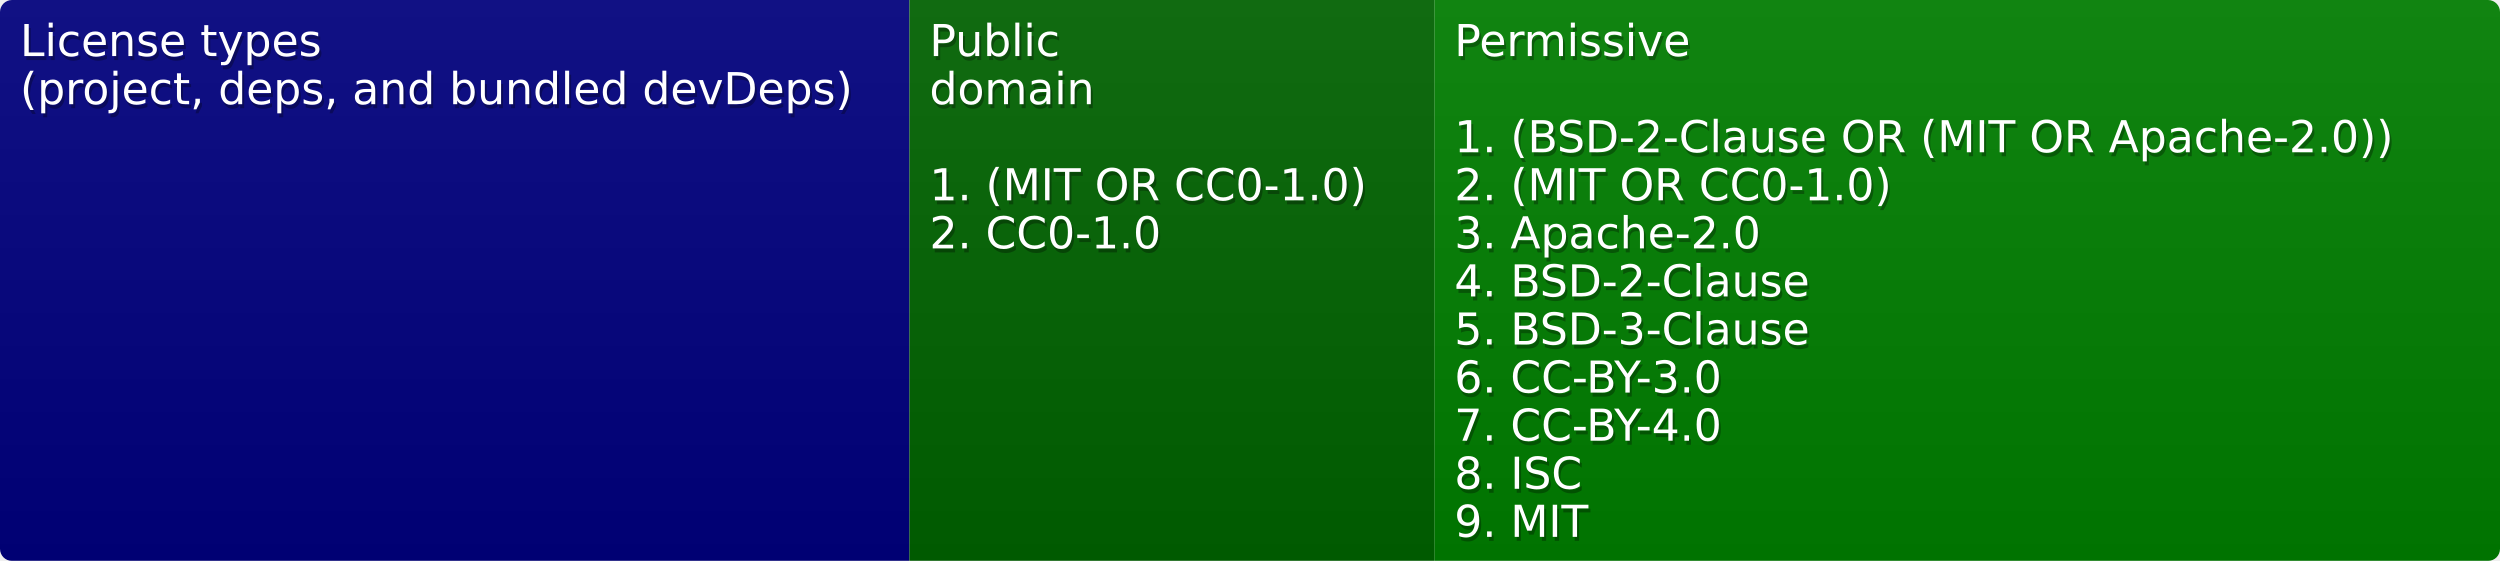
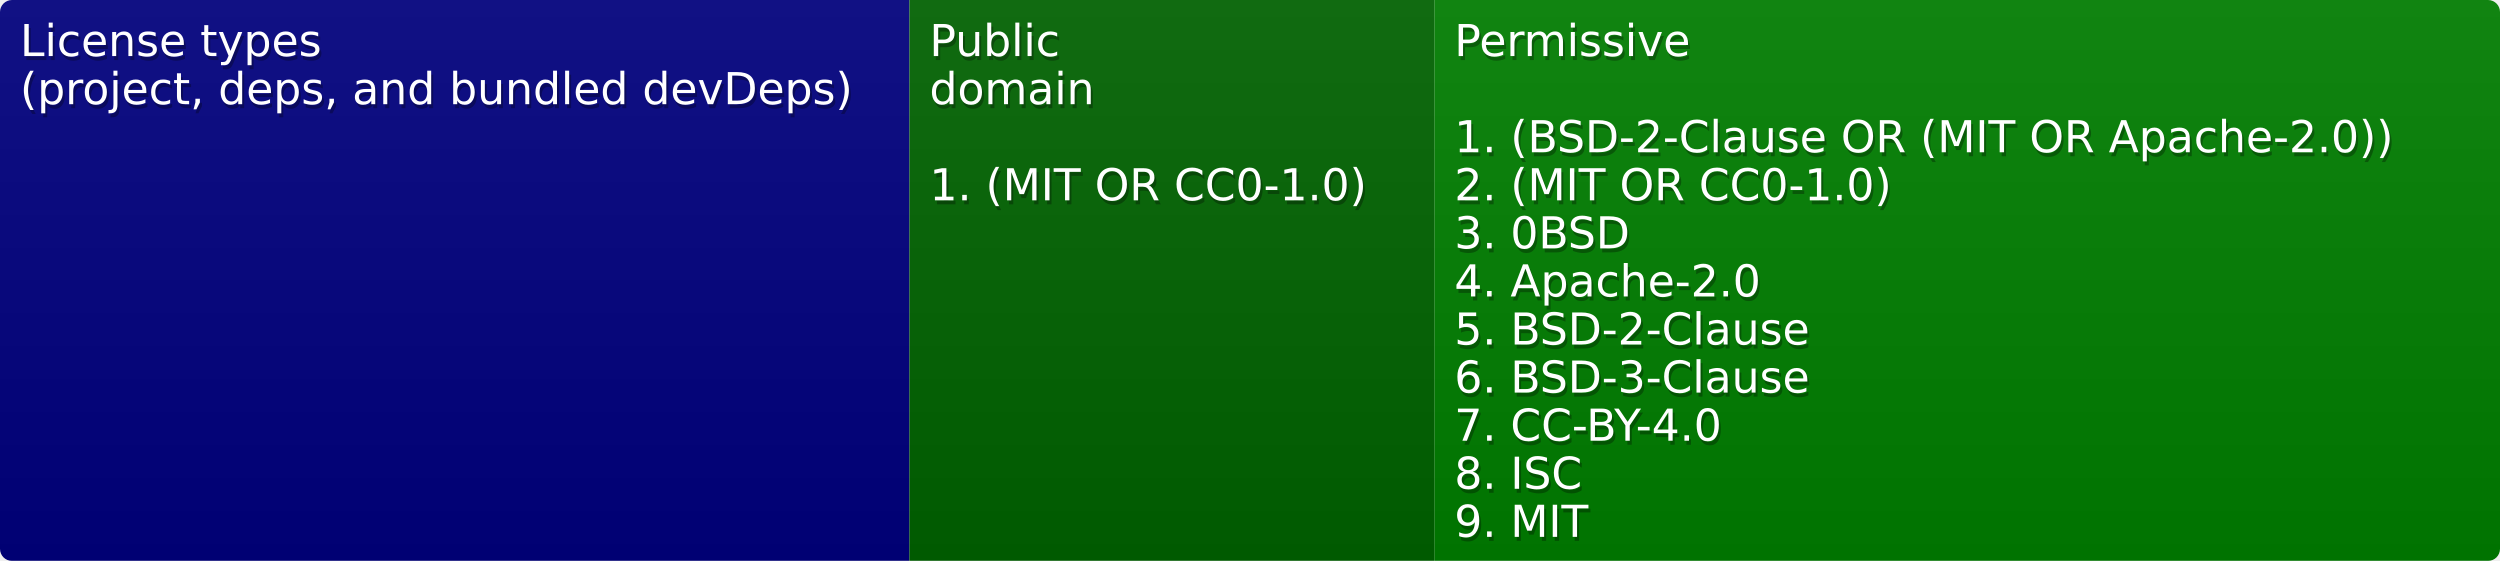
<svg xmlns="http://www.w3.org/2000/svg" width="624" height="140">
  <defs>
    <style>text{font-size:11px;font-family:Verdana,DejaVu Sans,Geneva,sans-serif}text.shadow{fill:#010101;fill-opacity:.3}text.high{fill:#fff}</style>
    <linearGradient id="smooth" x2="0" y2="100%">
      <stop offset="0" stop-color="#aaa" stop-opacity=".1" />
      <stop offset="1" stop-opacity=".1" />
    </linearGradient>
    <mask id="round">
      <rect width="100%" height="100%" rx="3" fill="#fff" />
    </mask>
  </defs>
  <g id="bg" mask="url(#round)">
    <path fill="navy" d="M0 0h227v140H0z" />
    <path fill="#006400" d="M227 0h131v140H227z" />
    <path fill="green" d="M358 0h266v140H358z" />
    <path fill="url(#smooth)" d="M0 0h624v140H0z" />
  </g>
  <g id="fg">
    <text class="shadow" x="5.5" y="15">License types</text>
    <text class="high" x="5" y="14">License types</text>
    <text class="shadow" x="5.5" y="27">(project, deps, and bundled devDeps)</text>
    <text class="high" x="5" y="26">(project, deps, and bundled devDeps)</text>
    <text class="shadow" x="232.5" y="15">Public</text>
    <text class="high" x="232" y="14">Public</text>
    <text class="shadow" x="232.5" y="27">domain</text>
    <text class="high" x="232" y="26">domain</text>
    <text class="shadow" x="232.5" y="51">1. (MIT OR CC0-1.0)</text>
    <text class="high" x="232" y="50">1. (MIT OR CC0-1.0)</text>
-     <text class="shadow" x="232.5" y="63">2. CC0-1.0</text>
-     <text class="high" x="232" y="62">2. CC0-1.0</text>
    <text class="shadow" x="363.5" y="15">Permissive</text>
    <text class="high" x="363" y="14">Permissive</text>
    <text class="shadow" x="363.5" y="39">1. (BSD-2-Clause OR (MIT OR Apache-2.0))</text>
    <text class="high" x="363" y="38">1. (BSD-2-Clause OR (MIT OR Apache-2.0))</text>
    <text class="shadow" x="363.5" y="51">2. (MIT OR CC0-1.0)</text>
    <text class="high" x="363" y="50">2. (MIT OR CC0-1.0)</text>
-     <text class="shadow" x="363.5" y="63">3. Apache-2.0</text>
-     <text class="high" x="363" y="62">3. Apache-2.0</text>
-     <text class="shadow" x="363.5" y="75">4. BSD-2-Clause</text>
-     <text class="high" x="363" y="74">4. BSD-2-Clause</text>
-     <text class="shadow" x="363.5" y="87">5. BSD-3-Clause</text>
-     <text class="high" x="363" y="86">5. BSD-3-Clause</text>
-     <text class="shadow" x="363.5" y="99">6. CC-BY-3.0</text>
-     <text class="high" x="363" y="98">6. CC-BY-3.0</text>
+     <text class="shadow" x="363.5" y="63">3. 0BSD</text>
+     <text class="high" x="363" y="62">3. 0BSD</text>
+     <text class="shadow" x="363.5" y="75">4. Apache-2.0</text>
+     <text class="high" x="363" y="74">4. Apache-2.0</text>
+     <text class="shadow" x="363.5" y="87">5. BSD-2-Clause</text>
+     <text class="high" x="363" y="86">5. BSD-2-Clause</text>
+     <text class="shadow" x="363.5" y="99">6. BSD-3-Clause</text>
+     <text class="high" x="363" y="98">6. BSD-3-Clause</text>
    <text class="shadow" x="363.5" y="111">7. CC-BY-4.0</text>
    <text class="high" x="363" y="110">7. CC-BY-4.0</text>
    <text class="shadow" x="363.5" y="123">8. ISC</text>
    <text class="high" x="363" y="122">8. ISC</text>
    <text class="shadow" x="363.5" y="135">9. MIT</text>
    <text class="high" x="363" y="134">9. MIT</text>
  </g>
</svg>
